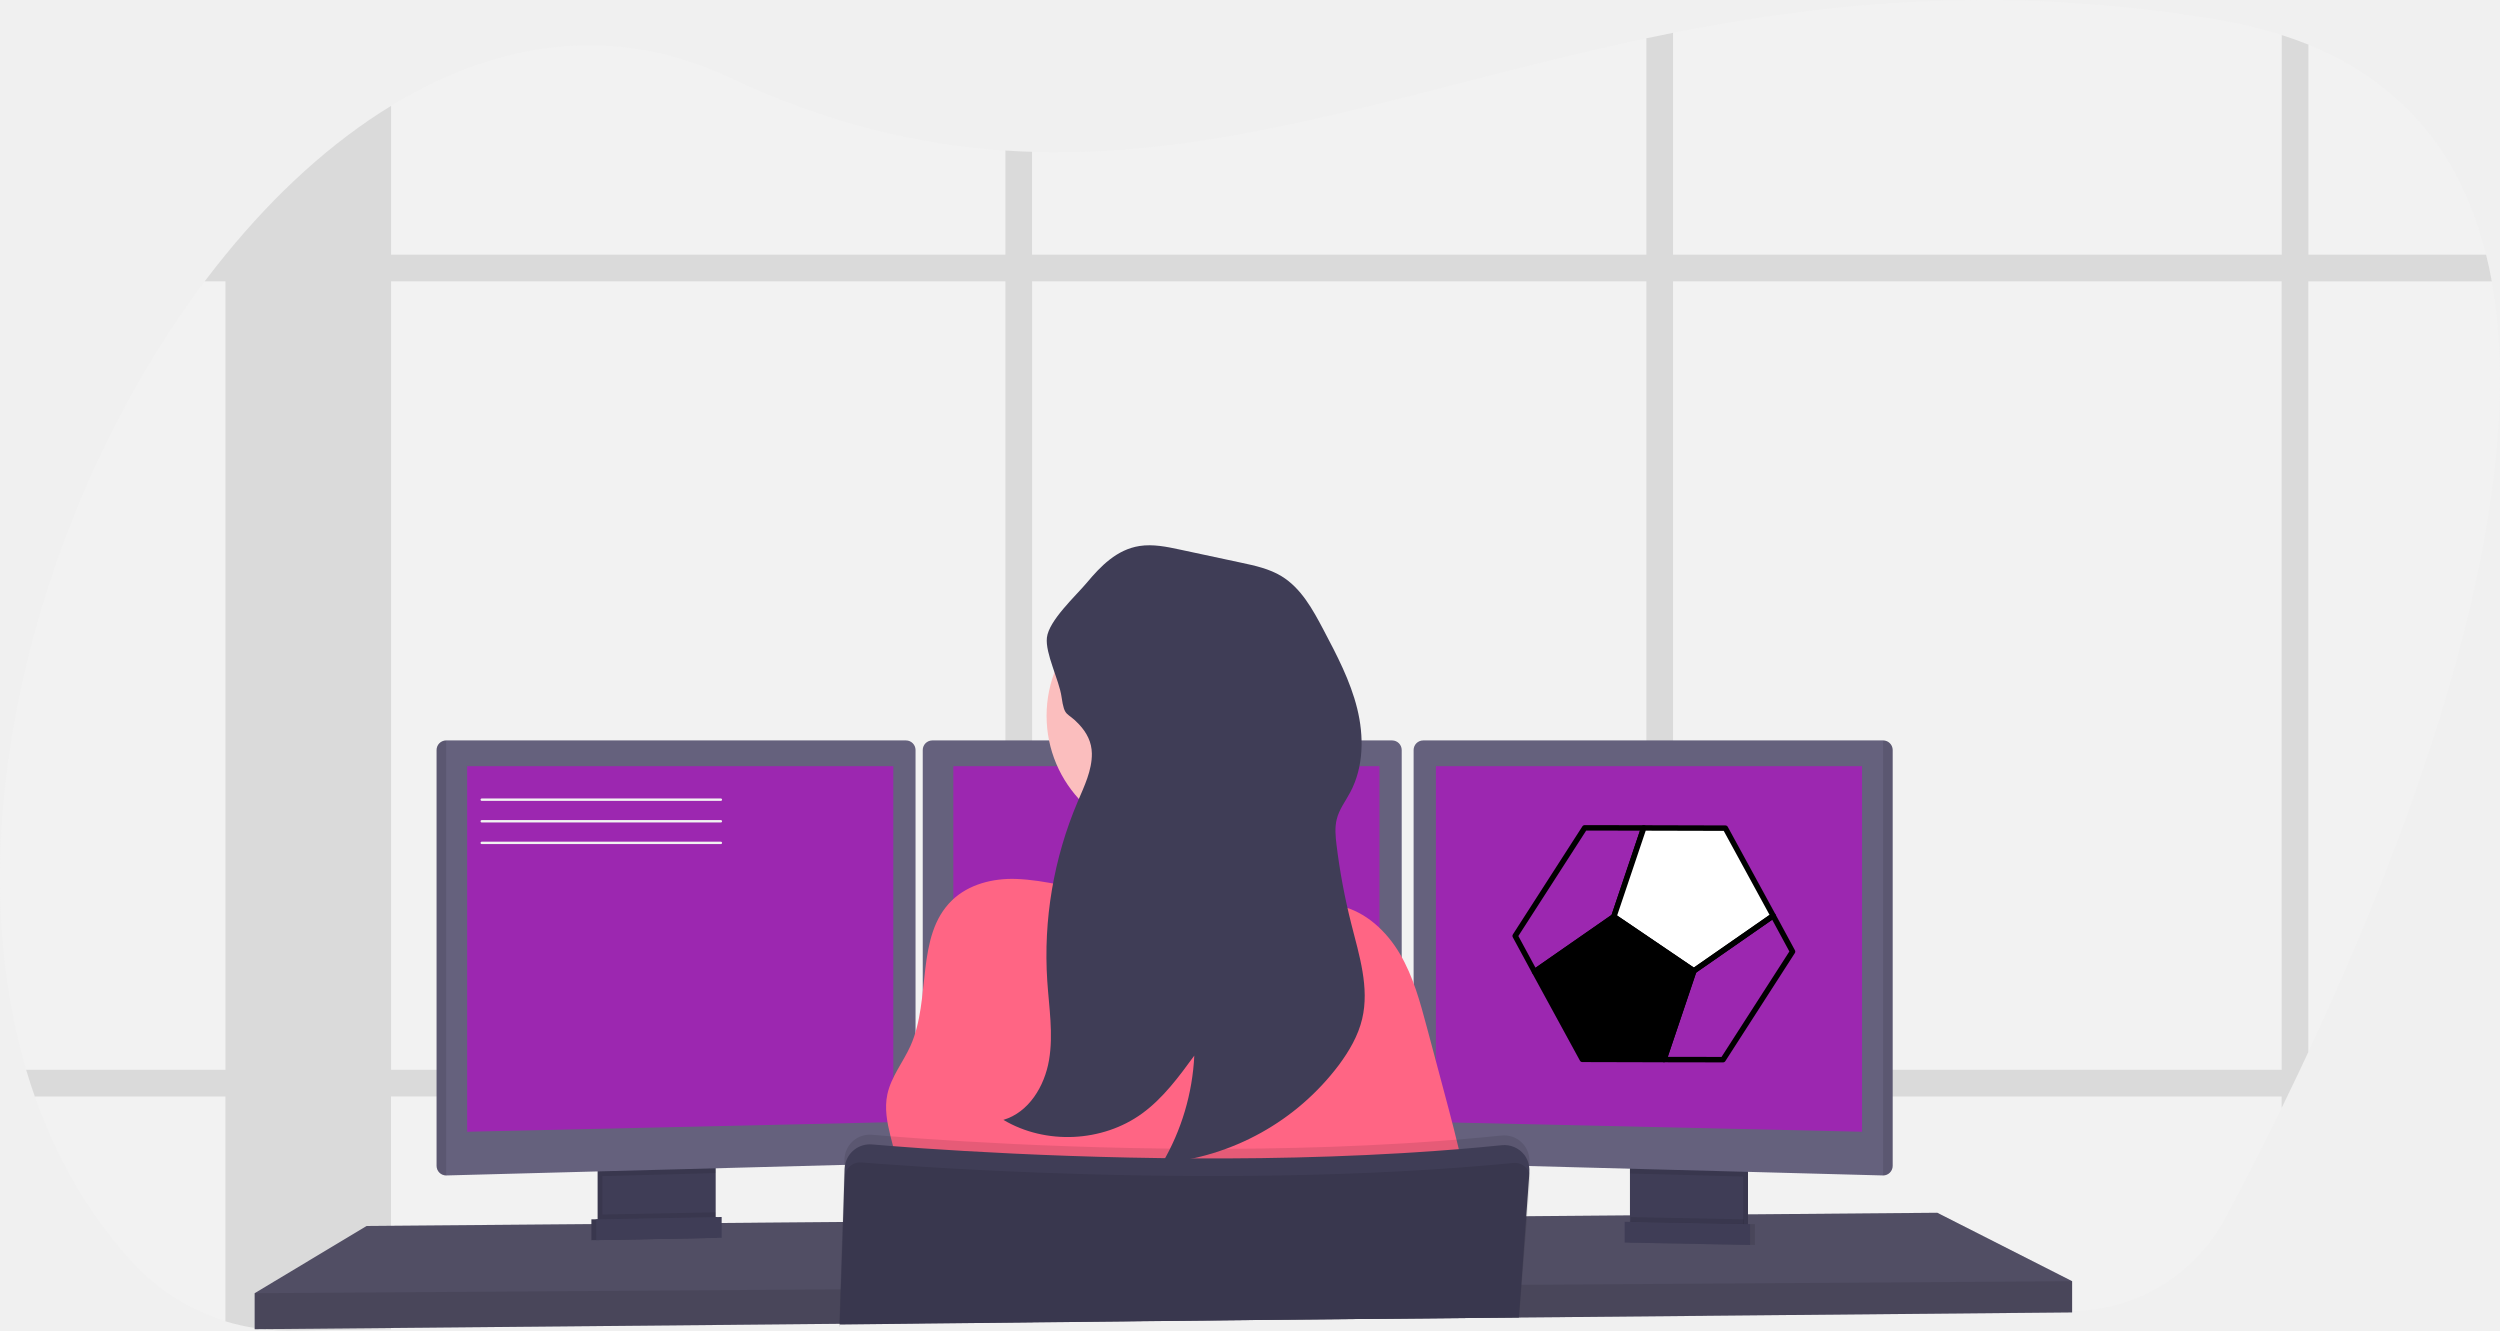
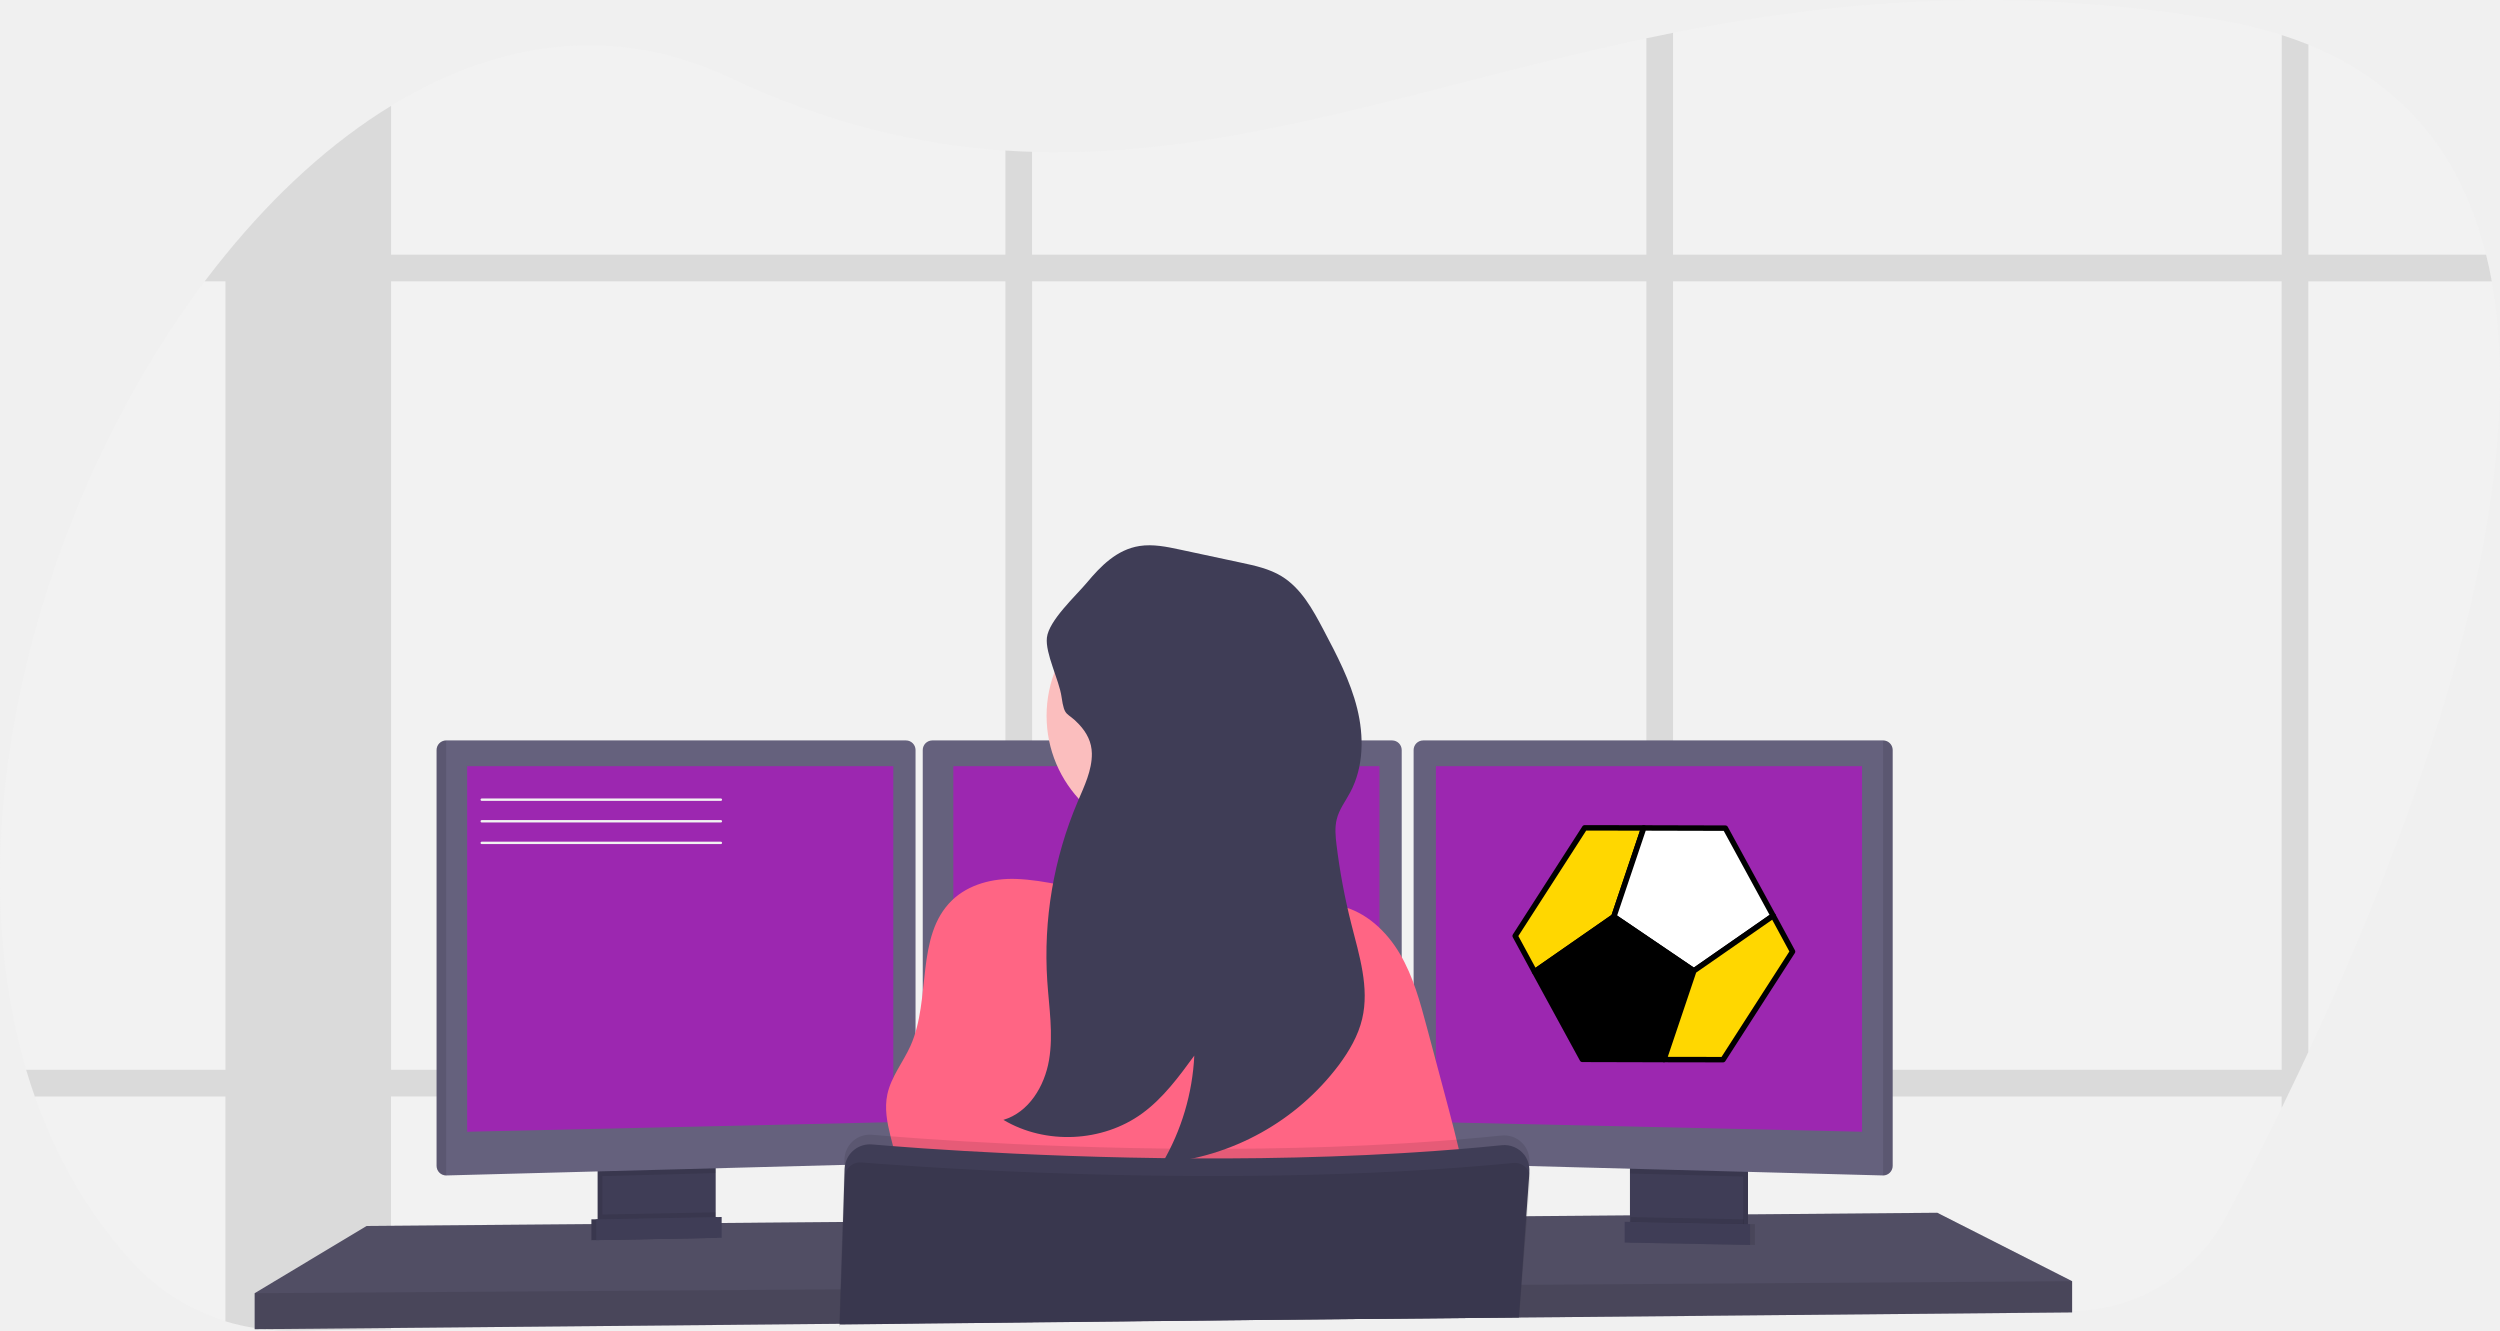
- <svg xmlns="http://www.w3.org/2000/svg" version="1.1" viewBox="0 0 1041.32 554.17" height="554.17" width="1041.32" data-name="Layer 1" id="e6d15d18-a685-4480-ac2b-bd578043a679">
+ <svg xmlns="http://www.w3.org/2000/svg" id="e6d15d18-a685-4480-ac2b-bd578043a679" data-name="Layer 1" width="1041.32" height="554.17" viewBox="0 0 1041.32 554.17" version="1.1">
  <defs id="defs2829" />
-   <path id="path2750" fill="#f2f2f2" transform="translate(-79.34 -172.91)" d="M1040.82,611.12q-1.74,3.75-3.47,7.4-2.7,5.67-5.33,11.12c-.78,1.61-1.56,3.19-2.32,4.77-8.6,17.57-16.63,33.11-23.45,45.89A73.21,73.21,0,0,1,942.44,719l-151.65,1.65h-1.6l-13,.14-11.12.12-34.1.37-1.38,0-17.36.19h-.53l-107,1.16-95.51,1-11.11.12-69,.75H429l-44.75.48h-.48l-141.5,1.53-42.33.46a88,88,0,0,1-10.79-.54h0c-1.22-.14-2.44-.3-3.65-.49a87.38,87.38,0,0,1-51.29-27.54C116,678.37,102.75,655,93.85,629.64q-1.93-5.49-3.6-11.12C59.44,514.37,97,380,164.6,290.08q4.25-5.64,8.64-11l.07-.08c20.79-25.52,44.1-46.84,68.93-62,44-26.91,92.75-34.49,140.7-11.9,40.57,19.12,78.45,28.11,115.17,30.55,3.71.24,7.42.42,11.11.53,84.23,2.65,163.17-27.7,255.87-47.29,3.69-.78,7.39-1.55,11.12-2.28,66.13-13.16,139.49-20.1,226.73-5.51a189.09,189.09,0,0,1,26.76,6.4q5.77,1.86,11.12,4c41.64,16.94,64.35,48.24,74,87.46q1.37,5.46,2.37,11.11C1134.3,384.41,1084.19,518.23,1040.82,611.12Z" />
-   <path id="path2752" opacity="0.1" transform="translate(-79.34 -172.91)" d="M576.36,618.52a95.22,95.22,0,0,1-1.87,11.12h93.7V618.52Zm-78.25,62.81,11.11-.09V653.77c-3.81-.17-7.52-.34-11.11-.52ZM265.19,618.52v11.12h198.5V618.52ZM1114.87,279h-74V191.51q-5.35-2.17-11.12-4V279H776.21V186.58c-3.73.73-7.43,1.5-11.12,2.28V279H509.22V236.15c-3.69-.11-7.4-.29-11.11-.53V279H242.24V217c-24.83,15.16-48.14,36.48-68.93,62h-.07v.08q-4.4,5.4-8.64,11h8.64V618.52h-83q1.66,5.63,3.6,11.12h79.39v93.62a87,87,0,0,0,12.2,2.79c1.21.19,2.43.35,3.65.49h0a88,88,0,0,0,10.79.54l42.33-.46v-97H498.11v94.21l11.11-.12V629.64H765.09V721l11.12-.12V629.64H1029.7v4.77c.76-1.58,1.54-3.16,2.32-4.77q2.63-5.45,5.33-11.12,1.73-3.64,3.47-7.4v-321h76.42Q1116.23,284.43,1114.87,279ZM242.24,618.52V290.08H498.11V618.52Zm267,0V290.08H765.09V618.52Zm520.48,0H776.21V290.08H1029.7Z" />
-   <polygon id="polygon2754" fill="#65617d" points="863.09 533.65 863.09 546.65 711.17 548.05 709.55 548.08 651.81 548.61 650.43 548.63 632.88 548.78 632.36 548.78 525.38 549.77 349.77 551.4 349.62 551.4 304.97 551.82 304.49 551.83 106.09 553.65 106.09 538.65 152.74 510.65 246.34 509.87 248.34 509.86 249 509.85 251 509.82 295.94 509.45 297.95 509.44 298.59 509.43 300.59 509.42 315 509.3 315.38 509.29 350.93 508.99 351.22 508.99 628.62 506.65 635.41 506.6 636.09 506.6 641.27 506.55 678.92 506.24 680.92 506.21 682.77 506.19 683.73 506.19 695.44 506.1 697.76 506.07 700.87 506.05 710.62 505.96 726.09 505.83 728.09 505.81 731.57 505.79 732.22 505.79 806.93 505.15 863.09 533.65" />
-   <polygon id="polygon2756" opacity="0.2" points="863.09 533.65 863.09 546.65 711.17 548.05 709.55 548.08 651.81 548.61 650.43 548.63 632.88 548.78 632.36 548.78 525.38 549.77 349.77 551.4 349.62 551.4 304.97 551.82 304.49 551.83 106.09 553.65 106.09 538.65 152.74 510.65 246.34 509.87 248.34 509.86 249 509.85 251 509.82 295.94 509.45 297.95 509.44 298.59 509.43 300.59 509.42 315 509.3 315.38 509.29 350.93 508.99 351.22 508.99 628.62 506.65 635.41 506.6 636.09 506.6 641.27 506.55 678.92 506.24 680.92 506.21 682.77 506.19 683.73 506.19 695.44 506.1 697.76 506.07 700.87 506.05 710.62 505.96 726.09 505.83 728.09 505.81 731.57 505.79 732.22 505.79 806.93 505.15 863.09 533.65" />
-   <path id="path2758" fill="#3f3d56" transform="translate(-79.34 -172.91)" d="M375.44,656.57v24.49a6.13,6.13,0,0,1-3.5,5.54,6,6,0,0,1-2.5.6l-34.9.74a6,6,0,0,1-2.7-.57,6.12,6.12,0,0,1-3.57-5.57V656.57Z" />
-   <path id="path2760" opacity="0.1" transform="translate(-79.34 -172.91)" d="M375.44,656.57v24.49a6.13,6.13,0,0,1-3.5,5.54,6,6,0,0,1-2.5.6l-34.9.74a6,6,0,0,1-2.7-.57,6.12,6.12,0,0,1-3.57-5.57V656.57Z" />
-   <path id="path2762" fill="#3f3d56" transform="translate(-79.34 -172.91)" d="M377.44,656.57v24.49a6.13,6.13,0,0,1-3.5,5.54,6,6,0,0,1-2.5.6l-34.9.74a6,6,0,0,1-2.7-.57,6.12,6.12,0,0,1-3.57-5.57V656.57Z" />
-   <rect id="rect2764" fill="#3f3d56" height="31.5" width="47.17" y="483.65" x="680.92" />
-   <rect id="rect2766" opacity="0.1" height="31.5" width="47.17" y="483.65" x="680.92" />
-   <rect id="rect2768" fill="#3f3d56" height="31.5" width="47.17" y="483.65" x="678.92" />
-   <polygon id="polygon2770" opacity="0.1" points="298.09 483.65 298.09 488.62 250.92 489.88 250.92 483.65 298.09 483.65" />
-   <path id="path2772" fill="#65617d" transform="translate(-79.34 -172.91)" d="M460.69,485.27v168.2a4,4,0,0,1-3.85,3.95l-191.65,5.1h-.05a4,4,0,0,1-3.95-3.95V485.27a4,4,0,0,1,3.95-3.95h191.6A4,4,0,0,1,460.69,485.27Z" />
-   <path id="path2774" opacity="0.1" transform="translate(-79.34 -172.91)" d="M265.19,481.32v181.2h-.05a4,4,0,0,1-3.95-3.95V485.27a4,4,0,0,1,3.95-3.95Z" />
-   <polygon id="polygon2776" fill="#9c27b0" points="194.59 319.15 372.09 319.15 372.09 467.4 194.59 471.4 194.59 319.15" />
-   <polygon id="polygon2778" opacity="0.1" points="726.09 483.65 726.09 490.06 678.92 488.8 678.92 483.65 726.09 483.65" />
-   <path id="path2780" fill="#65617d" transform="translate(-79.34 -172.91)" d="M867.69,485.27v173.3a4,4,0,0,1-4,3.95h0L672,657.42a4,4,0,0,1-3.85-3.95V485.27a4,4,0,0,1,3.95-3.95h191.6A4,4,0,0,1,867.69,485.27Z" />
-   <path id="path2782" opacity="0.1" transform="translate(-79.34 -172.91)" d="M867.69,485.27v173.3a4,4,0,0,1-4,3.95h0V481.32h0A4,4,0,0,1,867.69,485.27Z" />
-   <polygon id="polygon2784" fill="#9c27b0" points="775.59 319.15 598.09 319.15 598.09 467.4 775.59 471.4 775.59 319.15" />
-   <path id="path2786" fill="#65617d" transform="translate(-79.34 -172.91)" d="M663.19,485.27v168.2a4,4,0,0,1-3.85,3.95l-191.65,5.1h0a4,4,0,0,1-4-3.95V485.27a4,4,0,0,1,3.95-3.95h191.6A4,4,0,0,1,663.19,485.27Z" />
-   <polygon id="polygon2788" fill="#9c27b0" points="397.09 319.15 574.59 319.15 574.59 467.4 397.09 471.4 397.09 319.15" />
-   <polygon id="polygon2790" opacity="0.1" points="863.09 533.65 863.09 546.65 711.17 548.05 709.55 548.08 651.81 548.61 650.43 548.63 632.88 548.78 632.36 548.78 525.38 549.77 349.77 551.4 349.62 551.4 304.97 551.82 304.49 551.83 106.09 553.65 106.09 538.65 308.6 537.32 309.08 537.32 350.07 537.04 350.26 537.04 633.34 535.17 633.63 535.17 633.8 535.16 634.27 535.16 639.06 535.13 640.52 535.13 715.01 534.63 719.41 534.61 720.39 534.6 863.09 533.65" />
-   <circle id="circle2792" fill="#fbbebe" r="51.33" cy="298.15" cx="487.26" />
-   <path id="path2794" fill="#fbbebe" transform="translate(-79.34 -172.91)" d="M617.94,550.07s-99.5,12-90,0c3.44-4.34,4.39-17.2,4.2-31.85-.06-4.45-.22-9.06-.45-13.65-1.1-22-3.75-43.5-3.75-43.5s87-41,77-8.5c-4,13.13-2.69,31.57.35,48.88.89,5.05,1.92,10,3,14.7A344.67,344.67,0,0,0,617.94,550.07Z" />
-   <path id="path2796" fill="#ff6584" transform="translate(-79.34 -172.91)" d="M585.47,546c11.51-2.13,23.7-6,34.53-1.54,2.85,1.17,5.47,2.88,8.39,3.86s6.12,1.22,9.16,1.91c10.68,2.42,19.34,10.55,24.9,20s8.44,20.14,11.26,30.72l6.9,25.83c6,22.45,12,45.09,13.39,68.3a2437.62,2437.62,0,0,1-250.84,1.43c5.44-10.34,11-21.31,10.54-33s-7.19-23.22-4.76-34.74c1.55-7.34,6.57-13.39,9.64-20.22,8.75-19.52,1.94-45.79,17.32-60.65,6.92-6.68,17-9.21,26.63-8.89,12.28.41,24.85,4.24,37,6.11C555.09,547.48,569.79,548.88,585.47,546Z" />
-   <path id="path2798" opacity="0.1" transform="translate(-79.34 -172.91)" d="M716.37,657.17l-.1,1.43v.1l-.17,2.3-1.33,18.51-1.61,22.3-.46,6.28-1,13.44v.17l-107,1L429.11,724.6l0,.84h-.14l0-.84v-.28l.45-14.36.86-28.06.74-23.79.07-2.37a10.53,10.53,0,0,1,11.42-10.17c4.72.4,10.85.89,18.18,1.41l3,.22c42.33,2.94,120.56,6.74,199.5,2,1.66-.09,3.33-.19,5-.31,12.24-.77,24.47-1.76,36.58-3a10.53,10.53,0,0,1,11.6,11.23Z" />
-   <path id="path2800" fill="#3f3d56" transform="translate(-79.34 -172.91)" d="M429.08,725.44l0-.84,175.62-1.91,107-1H712v-.17l1-13.44.43-6,1.64-22.61,1.29-17.9,0-.44a10.62,10.62,0,0,0-.11-2.47.3.3,0,0,0,0-.1,10.39,10.39,0,0,0-2-4.64,10.54,10.54,0,0,0-9.42-4c-12.11,1.24-24.34,2.23-36.58,3-1.67.12-3.34.22-5,.31-78.94,4.69-157.17.89-199.5-2l-3-.22c-7.33-.52-13.46-1-18.18-1.41a10.54,10.54,0,0,0-11.24,8.53,11,11,0,0,0-.18,1.64l-.68,22.16L429.54,710l-.44,14.36v.28l0,.84Z" />
-   <path id="path2802" opacity="0.1" transform="translate(-79.34 -172.91)" d="M716.67,664.18l-1.23,15.33-1.83,22.85-.46,5.72-1,12.81-.06.64v.17h0l-.15,1.48.11-1.48h-.29l-107,1L429.11,724.6v-.28l.49-14.36,1-28.06.64-18.65A6.36,6.36,0,0,1,434.3,658a6.25,6.25,0,0,1,3.78-.9c2.1.17,4.68.37,7.69.59,4.89.36,10.92.78,17.94,1.22,13,.82,29.31,1.7,48,2.42,52,2,122.2,2.67,188.88-3.17,3-.26,6.1-.55,9.13-.84a6.26,6.26,0,0,1,3.48.66,5.16,5.16,0,0,1,.86.54,6.14,6.14,0,0,1,2,2.46,3.56,3.56,0,0,1,.25.61A6.28,6.28,0,0,1,716.67,664.18Z" />
-   <path id="path2804" opacity="0.1" transform="translate(-79.34 -172.91)" d="M377.44,677.87v3.19a6.13,6.13,0,0,1-3.5,5.54l-40.1.77a6.12,6.12,0,0,1-3.57-5.57v-3Z" />
-   <polygon id="polygon2806" fill="#3f3d56" points="298.59 515.57 246.34 516.57 246.34 507.9 298.59 506.9 298.59 515.57" />
-   <polygon id="polygon2808" opacity="0.1" points="298.59 515.57 246.34 516.57 246.34 507.9 298.59 506.9 298.59 515.57" />
-   <polygon id="polygon2810" fill="#3f3d56" points="300.59 515.57 248.34 516.57 248.34 507.9 300.59 506.9 300.59 515.57" />
-   <path id="path2812" opacity="0.1" transform="translate(-79.34 -172.91)" d="M758.56,679.87v3.19a6.13,6.13,0,0,0,3.5,5.54l40.1.77a6.12,6.12,0,0,0,3.57-5.57v-3Z" />
-   <polygon id="polygon2814" opacity="0.1" points="678.72 517.57 730.97 518.57 730.97 509.9 678.72 508.9 678.72 517.57" />
-   <polygon id="polygon2816" fill="#3f3d56" points="676.72 517.57 728.97 518.57 728.97 509.9 676.72 508.9 676.72 517.57" />
-   <path id="path2818" fill="#3f3d56" transform="translate(-79.34 -172.91)" d="M534.13,486.79c.08,7-3.16,13.6-5.91,20.07a163.49,163.49,0,0,0-12.66,74.71c.73,11,2.58,22,.73,32.9s-8.43,21.77-19,24.9c17.53,10.45,41.26,9.35,57.76-2.66,8.79-6.4,15.34-15.33,21.75-24.11a97.86,97.86,0,0,1-13.31,44.75A103.43,103.43,0,0,0,637,616.53c4.31-5.81,8.06-12.19,9.72-19.23,3.09-13-1.22-26.51-4.51-39.5a266.06,266.06,0,0,1-6.17-33c-.43-3.56-.78-7.22.1-10.7,1-4.07,3.67-7.51,5.64-11.22,5.6-10.54,5.73-23.3,2.86-34.88s-8.49-22.26-14.06-32.81c-4.46-8.46-9.3-17.31-17.46-22.28-5.1-3.1-11-4.39-16.88-5.64l-25.37-5.43c-5.55-1.19-11.26-2.38-16.87-1.51-9.47,1.48-16.14,8.32-22,15.34-4.59,5.46-15.81,15.71-16.6,22.86-.72,6.59,5.1,17.63,6.09,24.58,1.3,9,2.22,6,7.3,11.52C532,478.05,534.07,482,534.13,486.79Z" />
-   <path id="path2820" fill="#f2f2f2" transform="translate(-79.34 -172.91)" d="M379.6,506.5H280a.5.5,0,0,1,0-1h99.6a.5.5,0,0,1,0,1Z" />
-   <path id="path2822" fill="#f2f2f2" transform="translate(-79.34 -172.91)" d="M379.6,515.5H280a.5.5,0,0,1,0-1h99.6a.5.5,0,0,1,0,1Z" />
-   <path id="path2824" fill="#f2f2f2" transform="translate(-79.34 -172.91)" d="M379.6,524.5H280a.5.5,0,0,1,0-1h99.6a.5.5,0,0,1,0,1Z" />
-   <path id="topleft" style="opacity:1;fill:none;fill-opacity:1;fill-rule:nonzero;stroke:#000000;stroke-width:2.279;stroke-linejoin:round;stroke-miterlimit:4;stroke-dasharray:none;stroke-opacity:1" d="m 660.067,344.818 24.597,0.044 -12.443,36.936 -33.032,22.968 -8.077,-14.933 z" />
-   <path id="topright" style="opacity:1;fill:#ffffff;fill-opacity:1;fill-rule:nonzero;stroke:#000000;stroke-width:2.279;stroke-linejoin:round;stroke-miterlimit:4;stroke-dasharray:none;stroke-opacity:1" d="m 718.665,344.95 -34.002,-0.088 -12.443,36.936 33.313,22.601 33.032,-22.968 z" />
-   <path id="bottomleft" style="opacity:1;fill-opacity:1;fill-rule:nonzero;stroke:#000000;stroke-width:2.279;stroke-linejoin:round;stroke-miterlimit:4;stroke-dasharray:none;stroke-opacity:1" d="m 659.089,441.246 34.002,0.088 12.443,-36.936 -33.313,-22.601 -33.032,22.968 z" />
-   <path id="bottomright" style="opacity:1;fill:none;fill-opacity:1;fill-rule:nonzero;stroke:#000000;stroke-width:2.279;stroke-linejoin:round;stroke-miterlimit:4;stroke-dasharray:none;stroke-opacity:1" d="m 717.688,441.379 -24.597,-0.044 12.443,-36.936 33.032,-22.968 8.077,14.933 z" />
+   <path d="M1040.82,611.12q-1.74,3.75-3.47,7.4-2.7,5.67-5.33,11.12c-.78,1.61-1.56,3.19-2.32,4.77-8.6,17.57-16.63,33.11-23.45,45.89A73.21,73.21,0,0,1,942.44,719l-151.65,1.65h-1.6l-13,.14-11.12.12-34.1.37-1.38,0-17.36.19h-.53l-107,1.16-95.51,1-11.11.12-69,.75H429l-44.75.48h-.48l-141.5,1.53-42.33.46a88,88,0,0,1-10.79-.54h0c-1.22-.14-2.44-.3-3.65-.49a87.38,87.38,0,0,1-51.29-27.54C116,678.37,102.75,655,93.85,629.64q-1.93-5.49-3.6-11.12C59.44,514.37,97,380,164.6,290.08q4.25-5.64,8.64-11l.07-.08c20.79-25.52,44.1-46.84,68.93-62,44-26.91,92.75-34.49,140.7-11.9,40.57,19.12,78.45,28.11,115.17,30.55,3.71.24,7.42.42,11.11.53,84.23,2.65,163.17-27.7,255.87-47.29,3.69-.78,7.39-1.55,11.12-2.28,66.13-13.16,139.49-20.1,226.73-5.51a189.09,189.09,0,0,1,26.76,6.4q5.77,1.86,11.12,4c41.64,16.94,64.35,48.24,74,87.46q1.37,5.46,2.37,11.11C1134.3,384.41,1084.19,518.23,1040.82,611.12Z" transform="translate(-79.34 -172.91)" fill="#f2f2f2" id="path2750" />
+   <path d="M576.36,618.52a95.22,95.22,0,0,1-1.87,11.12h93.7V618.52Zm-78.25,62.81,11.11-.09V653.77c-3.81-.17-7.52-.34-11.11-.52ZM265.19,618.52v11.12h198.5V618.52ZM1114.87,279h-74V191.51q-5.35-2.17-11.12-4V279H776.21V186.58c-3.73.73-7.43,1.5-11.12,2.28V279H509.22V236.15c-3.69-.11-7.4-.29-11.11-.53V279H242.24V217c-24.83,15.16-48.14,36.48-68.93,62h-.07v.08q-4.4,5.4-8.64,11h8.64V618.52h-83q1.66,5.63,3.6,11.12h79.39v93.62a87,87,0,0,0,12.2,2.79c1.21.19,2.43.35,3.65.49h0a88,88,0,0,0,10.79.54l42.33-.46v-97H498.11v94.21l11.11-.12V629.64H765.09V721l11.12-.12V629.64H1029.7v4.77c.76-1.58,1.54-3.16,2.32-4.77q2.63-5.45,5.33-11.12,1.73-3.64,3.47-7.4v-321h76.42Q1116.23,284.43,1114.87,279ZM242.24,618.52V290.08H498.11V618.52Zm267,0V290.08H765.09V618.52Zm520.48,0H776.21V290.08H1029.7Z" transform="translate(-79.34 -172.91)" opacity="0.1" id="path2752" />
+   <polygon points="863.09 533.65 863.09 546.65 711.17 548.05 709.55 548.08 651.81 548.61 650.43 548.63 632.88 548.78 632.36 548.78 525.38 549.77 349.77 551.4 349.62 551.4 304.97 551.82 304.49 551.83 106.09 553.65 106.09 538.65 152.74 510.65 246.34 509.87 248.34 509.86 249 509.85 251 509.82 295.94 509.45 297.95 509.44 298.59 509.43 300.59 509.42 315 509.3 315.38 509.29 350.93 508.99 351.22 508.99 628.62 506.65 635.41 506.6 636.09 506.6 641.27 506.55 678.92 506.24 680.92 506.21 682.77 506.19 683.73 506.19 695.44 506.1 697.76 506.07 700.87 506.05 710.62 505.96 726.09 505.83 728.09 505.81 731.57 505.79 732.22 505.79 806.93 505.15 863.09 533.65" fill="#65617d" id="polygon2754" />
+   <polygon points="863.09 533.65 863.09 546.65 711.17 548.05 709.55 548.08 651.81 548.61 650.43 548.63 632.88 548.78 632.36 548.78 525.38 549.77 349.77 551.4 349.62 551.4 304.97 551.82 304.49 551.83 106.09 553.65 106.09 538.65 152.74 510.65 246.34 509.87 248.34 509.86 249 509.85 251 509.82 295.94 509.45 297.95 509.44 298.59 509.43 300.59 509.42 315 509.3 315.38 509.29 350.93 508.99 351.22 508.99 628.62 506.65 635.41 506.6 636.09 506.6 641.27 506.55 678.92 506.24 680.92 506.21 682.77 506.19 683.73 506.19 695.44 506.1 697.76 506.07 700.87 506.05 710.62 505.96 726.09 505.83 728.09 505.81 731.57 505.79 732.22 505.79 806.93 505.15 863.09 533.65" opacity="0.2" id="polygon2756" />
+   <path d="M375.44,656.57v24.49a6.13,6.13,0,0,1-3.5,5.54,6,6,0,0,1-2.5.6l-34.9.74a6,6,0,0,1-2.7-.57,6.12,6.12,0,0,1-3.57-5.57V656.57Z" transform="translate(-79.34 -172.91)" fill="#3f3d56" id="path2758" />
+   <path d="M375.44,656.57v24.49a6.13,6.13,0,0,1-3.5,5.54,6,6,0,0,1-2.5.6l-34.9.74a6,6,0,0,1-2.7-.57,6.12,6.12,0,0,1-3.57-5.57V656.57Z" transform="translate(-79.34 -172.91)" opacity="0.1" id="path2760" />
+   <path d="M377.44,656.57v24.49a6.13,6.13,0,0,1-3.5,5.54,6,6,0,0,1-2.5.6l-34.9.74a6,6,0,0,1-2.7-.57,6.12,6.12,0,0,1-3.57-5.57V656.57Z" transform="translate(-79.34 -172.91)" fill="#3f3d56" id="path2762" />
+   <rect x="680.92" y="483.65" width="47.17" height="31.5" fill="#3f3d56" id="rect2764" />
+   <rect x="680.92" y="483.65" width="47.17" height="31.5" opacity="0.1" id="rect2766" />
+   <rect x="678.92" y="483.65" width="47.17" height="31.5" fill="#3f3d56" id="rect2768" />
+   <polygon points="298.09 483.65 298.09 488.62 250.92 489.88 250.92 483.65 298.09 483.65" opacity="0.1" id="polygon2770" />
+   <path d="M460.69,485.27v168.2a4,4,0,0,1-3.85,3.95l-191.65,5.1h-.05a4,4,0,0,1-3.95-3.95V485.27a4,4,0,0,1,3.95-3.95h191.6A4,4,0,0,1,460.69,485.27Z" transform="translate(-79.34 -172.91)" fill="#65617d" id="path2772" />
+   <path d="M265.19,481.32v181.2h-.05a4,4,0,0,1-3.95-3.95V485.27a4,4,0,0,1,3.95-3.95Z" transform="translate(-79.34 -172.91)" opacity="0.1" id="path2774" />
+   <polygon points="194.59 319.15 372.09 319.15 372.09 467.4 194.59 471.4 194.59 319.15" fill="#9c27b0" id="polygon2776" />
+   <polygon points="726.09 483.65 726.09 490.06 678.92 488.8 678.92 483.65 726.09 483.65" opacity="0.1" id="polygon2778" />
+   <path d="M867.69,485.27v173.3a4,4,0,0,1-4,3.95h0L672,657.42a4,4,0,0,1-3.85-3.95V485.27a4,4,0,0,1,3.95-3.95h191.6A4,4,0,0,1,867.69,485.27Z" transform="translate(-79.34 -172.91)" fill="#65617d" id="path2780" />
+   <path d="M867.69,485.27v173.3a4,4,0,0,1-4,3.95h0V481.32h0A4,4,0,0,1,867.69,485.27Z" transform="translate(-79.34 -172.91)" opacity="0.1" id="path2782" />
+   <polygon points="775.59 319.15 598.09 319.15 598.09 467.4 775.59 471.4 775.59 319.15" fill="#9c27b0" id="polygon2784" />
+   <path d="M663.19,485.27v168.2a4,4,0,0,1-3.85,3.95l-191.65,5.1h0a4,4,0,0,1-4-3.95V485.27a4,4,0,0,1,3.95-3.95h191.6A4,4,0,0,1,663.19,485.27Z" transform="translate(-79.34 -172.91)" fill="#65617d" id="path2786" />
+   <polygon points="397.09 319.15 574.59 319.15 574.59 467.4 397.09 471.4 397.09 319.15" fill="#9c27b0" id="polygon2788" />
+   <polygon points="863.09 533.65 863.09 546.65 711.17 548.05 709.55 548.08 651.81 548.61 650.43 548.63 632.88 548.78 632.36 548.78 525.38 549.77 349.77 551.4 349.62 551.4 304.97 551.82 304.49 551.83 106.09 553.65 106.09 538.65 308.6 537.32 309.08 537.32 350.07 537.04 350.26 537.04 633.34 535.17 633.63 535.17 633.8 535.16 634.27 535.16 639.06 535.13 640.52 535.13 715.01 534.63 719.41 534.61 720.39 534.6 863.09 533.65" opacity="0.1" id="polygon2790" />
+   <circle cx="487.26" cy="298.15" r="51.33" fill="#fbbebe" id="circle2792" />
+   <path d="M617.94,550.07s-99.5,12-90,0c3.44-4.34,4.39-17.2,4.2-31.85-.06-4.45-.22-9.06-.45-13.65-1.1-22-3.75-43.5-3.75-43.5s87-41,77-8.5c-4,13.13-2.69,31.57.35,48.88.89,5.05,1.92,10,3,14.7A344.67,344.67,0,0,0,617.94,550.07Z" transform="translate(-79.34 -172.91)" fill="#fbbebe" id="path2794" />
+   <path d="M585.47,546c11.51-2.13,23.7-6,34.53-1.54,2.85,1.17,5.47,2.88,8.39,3.86s6.12,1.22,9.16,1.91c10.68,2.42,19.34,10.55,24.9,20s8.44,20.14,11.26,30.72l6.9,25.83c6,22.45,12,45.09,13.39,68.3a2437.62,2437.62,0,0,1-250.84,1.43c5.44-10.34,11-21.31,10.54-33s-7.19-23.22-4.76-34.74c1.55-7.34,6.57-13.39,9.64-20.22,8.75-19.52,1.94-45.79,17.32-60.65,6.92-6.68,17-9.21,26.63-8.89,12.28.41,24.85,4.24,37,6.11C555.09,547.48,569.79,548.88,585.47,546Z" transform="translate(-79.34 -172.91)" fill="#ff6584" id="path2796" />
+   <path d="M716.37,657.17l-.1,1.43v.1l-.17,2.3-1.33,18.51-1.61,22.3-.46,6.28-1,13.44v.17l-107,1L429.11,724.6l0,.84h-.14l0-.84v-.28l.45-14.36.86-28.06.74-23.79.07-2.37a10.53,10.53,0,0,1,11.42-10.17c4.72.4,10.85.89,18.18,1.41l3,.22c42.33,2.94,120.56,6.74,199.5,2,1.66-.09,3.33-.19,5-.31,12.24-.77,24.47-1.76,36.58-3a10.53,10.53,0,0,1,11.6,11.23Z" transform="translate(-79.34 -172.91)" opacity="0.1" id="path2798" />
+   <path d="M429.08,725.44l0-.84,175.62-1.91,107-1H712v-.17l1-13.44.43-6,1.64-22.61,1.29-17.9,0-.44a10.62,10.62,0,0,0-.11-2.47.3.3,0,0,0,0-.1,10.39,10.39,0,0,0-2-4.64,10.54,10.54,0,0,0-9.42-4c-12.11,1.24-24.34,2.23-36.58,3-1.67.12-3.34.22-5,.31-78.94,4.69-157.17.89-199.5-2l-3-.22c-7.33-.52-13.46-1-18.18-1.41a10.54,10.54,0,0,0-11.24,8.53,11,11,0,0,0-.18,1.64l-.68,22.16L429.54,710l-.44,14.36v.28l0,.84Z" transform="translate(-79.34 -172.91)" fill="#3f3d56" id="path2800" />
+   <path d="M716.67,664.18l-1.23,15.33-1.83,22.85-.46,5.72-1,12.81-.06.64v.17h0l-.15,1.48.11-1.48h-.29l-107,1L429.11,724.6v-.28l.49-14.36,1-28.06.64-18.65A6.36,6.36,0,0,1,434.3,658a6.25,6.25,0,0,1,3.78-.9c2.1.17,4.68.37,7.69.59,4.89.36,10.92.78,17.94,1.22,13,.82,29.31,1.7,48,2.42,52,2,122.2,2.67,188.88-3.17,3-.26,6.1-.55,9.13-.84a6.26,6.26,0,0,1,3.48.66,5.16,5.16,0,0,1,.86.54,6.14,6.14,0,0,1,2,2.46,3.56,3.56,0,0,1,.25.61A6.28,6.28,0,0,1,716.67,664.18Z" transform="translate(-79.34 -172.91)" opacity="0.1" id="path2802" />
+   <path d="M377.44,677.87v3.19a6.13,6.13,0,0,1-3.5,5.54l-40.1.77a6.12,6.12,0,0,1-3.57-5.57v-3Z" transform="translate(-79.34 -172.91)" opacity="0.1" id="path2804" />
+   <polygon points="298.59 515.57 246.34 516.57 246.34 507.9 298.59 506.9 298.59 515.57" fill="#3f3d56" id="polygon2806" />
+   <polygon points="298.59 515.57 246.34 516.57 246.34 507.9 298.59 506.9 298.59 515.57" opacity="0.1" id="polygon2808" />
+   <polygon points="300.59 515.57 248.34 516.57 248.34 507.9 300.59 506.9 300.59 515.57" fill="#3f3d56" id="polygon2810" />
+   <path d="M758.56,679.87v3.19a6.13,6.13,0,0,0,3.5,5.54l40.1.77a6.12,6.12,0,0,0,3.57-5.57v-3Z" transform="translate(-79.34 -172.91)" opacity="0.1" id="path2812" />
+   <polygon points="678.72 517.57 730.97 518.57 730.97 509.9 678.72 508.9 678.72 517.57" opacity="0.1" id="polygon2814" />
+   <polygon points="676.72 517.57 728.97 518.57 728.97 509.9 676.72 508.9 676.72 517.57" fill="#3f3d56" id="polygon2816" />
+   <path d="M534.13,486.79c.08,7-3.16,13.6-5.91,20.07a163.49,163.49,0,0,0-12.66,74.71c.73,11,2.58,22,.73,32.9s-8.43,21.77-19,24.9c17.53,10.45,41.26,9.35,57.76-2.66,8.79-6.4,15.34-15.33,21.75-24.11a97.86,97.86,0,0,1-13.31,44.75A103.43,103.43,0,0,0,637,616.53c4.31-5.81,8.06-12.19,9.72-19.23,3.09-13-1.22-26.51-4.51-39.5a266.06,266.06,0,0,1-6.17-33c-.43-3.56-.78-7.22.1-10.7,1-4.07,3.67-7.51,5.64-11.22,5.6-10.54,5.73-23.3,2.86-34.88s-8.49-22.26-14.06-32.81c-4.46-8.46-9.3-17.31-17.46-22.28-5.1-3.1-11-4.39-16.88-5.64l-25.37-5.43c-5.55-1.19-11.26-2.38-16.87-1.51-9.47,1.48-16.14,8.32-22,15.34-4.59,5.46-15.81,15.71-16.6,22.86-.72,6.59,5.1,17.63,6.09,24.58,1.3,9,2.22,6,7.3,11.52C532,478.05,534.07,482,534.13,486.79Z" transform="translate(-79.34 -172.91)" fill="#3f3d56" id="path2818" />
+   <path d="M379.6,506.5H280a.5.5,0,0,1,0-1h99.6a.5.5,0,0,1,0,1Z" transform="translate(-79.34 -172.91)" fill="#f2f2f2" id="path2820" />
+   <path d="M379.6,515.5H280a.5.5,0,0,1,0-1h99.6a.5.5,0,0,1,0,1Z" transform="translate(-79.34 -172.91)" fill="#f2f2f2" id="path2822" />
+   <path d="M379.6,524.5H280a.5.5,0,0,1,0-1h99.6a.5.5,0,0,1,0,1Z" transform="translate(-79.34 -172.91)" fill="#f2f2f2" id="path2824" />
+   <path d="m 660.067,344.818 24.597,0.044 -12.443,36.936 -33.032,22.968 -8.077,-14.933 z" style="opacity:1;fill:#ffd700;fill-opacity:1;fill-rule:nonzero;stroke:#000000;stroke-width:2.279;stroke-linejoin:round;stroke-miterlimit:4;stroke-dasharray:none;stroke-opacity:1" id="topleft" />
+   <path d="m 718.665,344.95 -34.002,-0.088 -12.443,36.936 33.313,22.601 33.032,-22.968 z" style="opacity:1;fill:#ffffff;fill-opacity:1;fill-rule:nonzero;stroke:#000000;stroke-width:2.279;stroke-linejoin:round;stroke-miterlimit:4;stroke-dasharray:none;stroke-opacity:1" id="topright" />
+   <path d="m 659.089,441.246 34.002,0.088 12.443,-36.936 -33.313,-22.601 -33.032,22.968 z" style="opacity:1;fill-opacity:1;fill-rule:nonzero;stroke:#000000;stroke-width:2.279;stroke-linejoin:round;stroke-miterlimit:4;stroke-dasharray:none;stroke-opacity:1" id="bottomleft" />
+   <path d="m 717.688,441.379 -24.597,-0.044 12.443,-36.936 33.032,-22.968 8.077,14.933 z" style="opacity:1;fill:#ffd700;fill-opacity:1;fill-rule:nonzero;stroke:#000000;stroke-width:2.279;stroke-linejoin:round;stroke-miterlimit:4;stroke-dasharray:none;stroke-opacity:1" id="bottomright" />
</svg>
